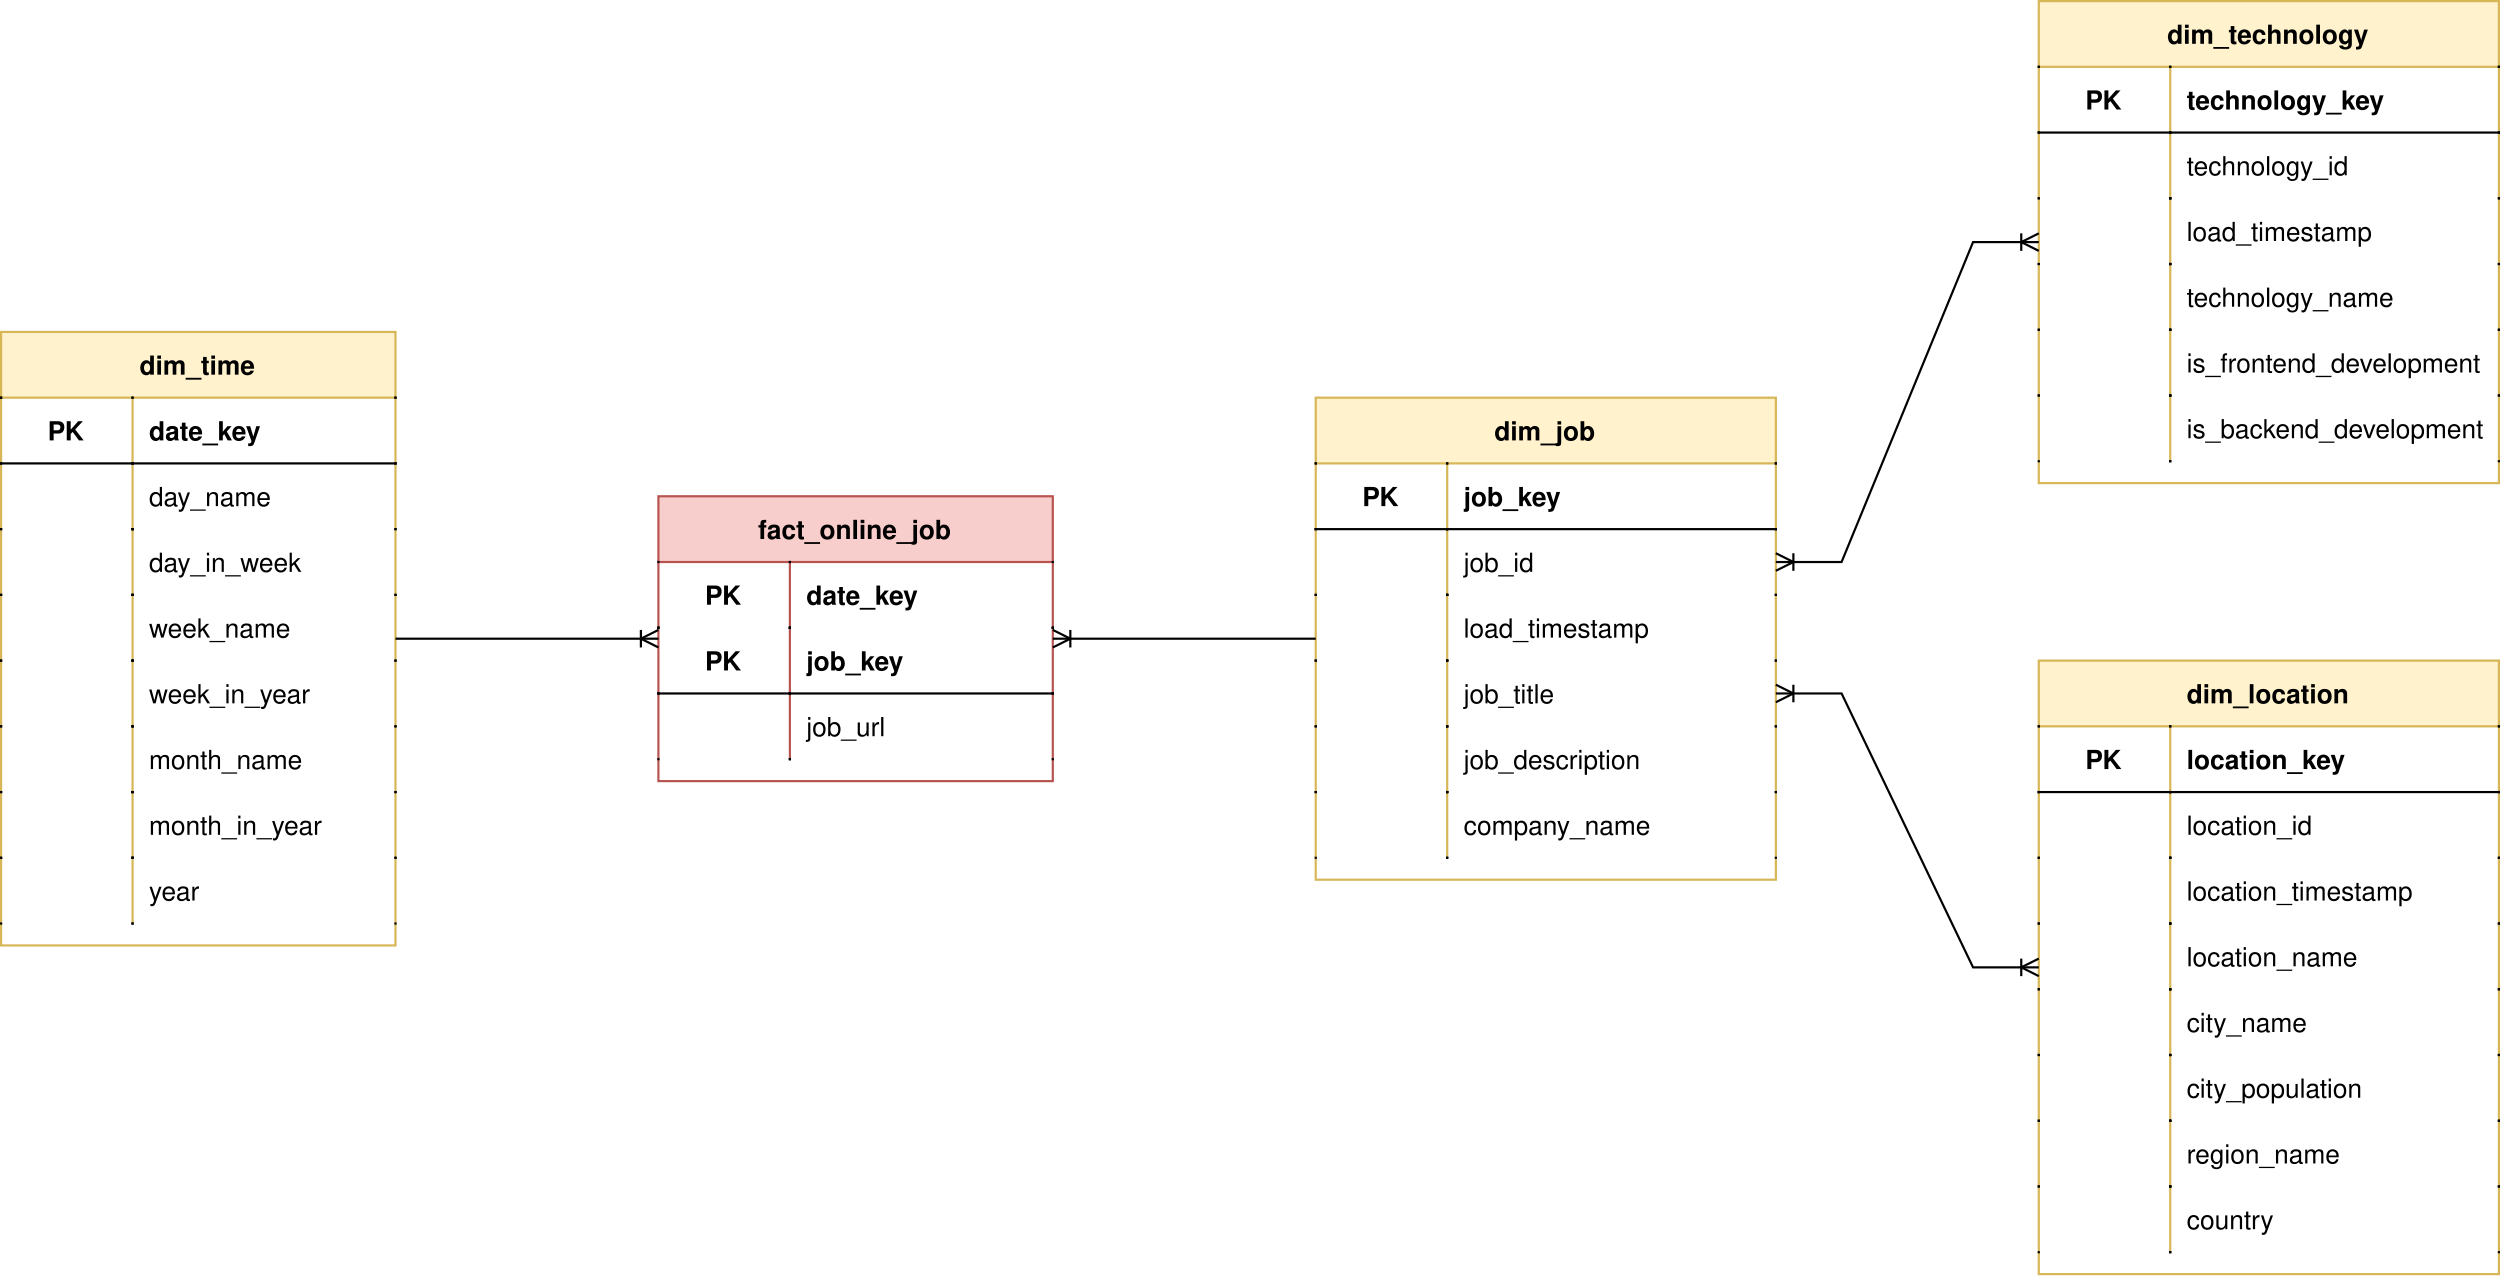
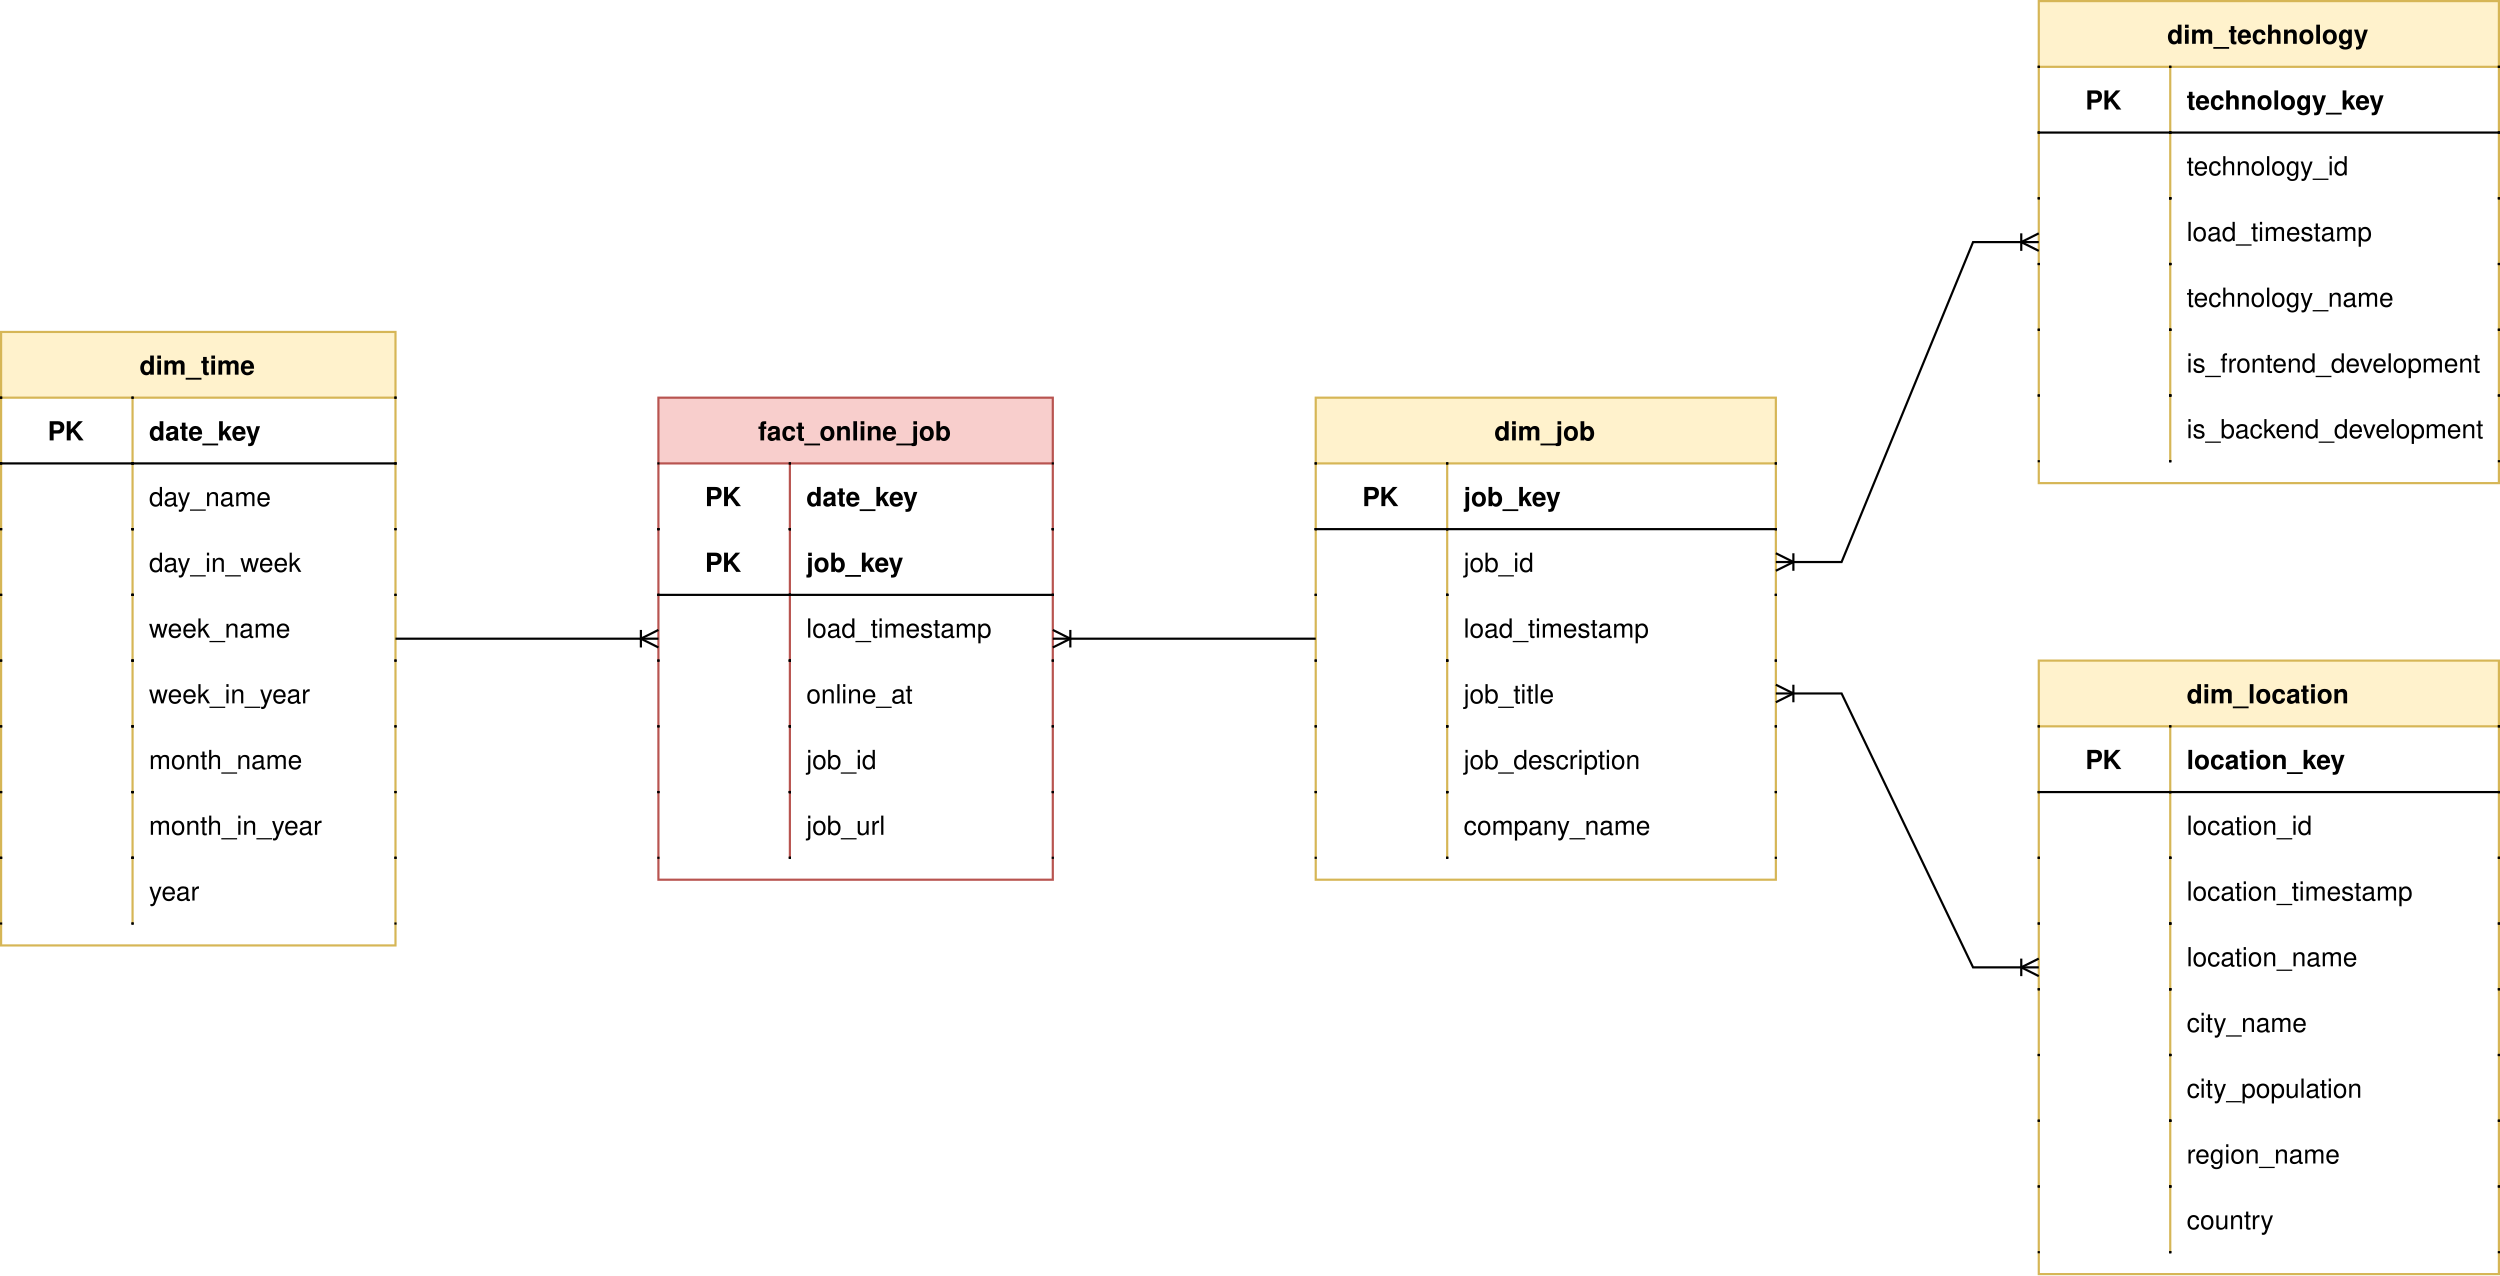
- <svg xmlns="http://www.w3.org/2000/svg" version="1.1" width="1141px" height="582px" viewBox="-0.5 -0.5 1141 582" content="&lt;mxfile host=&quot;app.diagrams.net&quot; modified=&quot;2022-09-28T17:01:19.161Z&quot; agent=&quot;5.0 (Macintosh; Intel Mac OS X 10_15_7) AppleWebKit/537.36 (KHTML, like Gecko) Chrome/108.0.0.0 Safari/537.36&quot; etag=&quot;OsyLznjH6azHP31ICk8K&quot; version=&quot;20.3.6&quot; type=&quot;github&quot;&gt;&lt;diagram id=&quot;11zEsAdesDTtJvo0_wrY&quot; name=&quot;Page-1&quot;&gt;7Z1bb+I4FMc/TR87goQEeByYm3Y70qgdaWefkJsYyDbEKLhTmE+/DrlB7ASbhlxsS5VKTHASn3/Oz5dj+86cb/ZfQ7Bdf0cu9O+Mgbu/Mz/dGcbQNCfkX5RyiFPGg3GcsAo9NzkpT3jy/sAkcZCkvnou3J2diBHysbc9T3RQEEAHn6WBMERv56ctkX9+1S1YQSrhyQE+nfqP5+J1kjq0p/kX36C3WieXnhjJ821AenLyJLs1cNHbSZL5+c6chwjh+NNmP4d+VHhpucS/+1LybXZjIQwwzw9WTz+/zb9iL/jL3s0C93m6RF/ujVHyHL+B/5o88gaE+H4TW7KOS1gGdQnX2yywt4FJyeBDWtykkLbRRwyeo6TZDpObSVRhDkgCsTMGXgBDkjA8Hvs+2O684+lxytrz3QdwQK84zSg9mi29PXQfY1FE5xJ9PJDMosMo8yXJ/Cm5mehr4HurgHx2yPNHV5yFcEfu5QHscHLG0vP9OfJReLx9c7lcGo5zvO8QvcCTb1z72bZs8g1dphcMA0MM9yc2T4r+K0QbiMMDOSV5tYzxKP7J24lQJ4n61icaNdJEkLwcqyyv3LjkQ2JfIVvblK2rbfwYvRKzNQq9P5Fl/cQSp3Y/Hr95Gx8E5FUDbiFpho6+ZVCwRoACSOkjOskN0fYnCFcQJwlb5AX4WBLWjPyRspkPPlh3FrnXOTke5sfkLzo9xHMUEAsTHUZ5QCKHNxhJYobRNsnUh8s0/zAp+ejzM8IYbRLx8Eohe4G4pWAO+JRg3k4IY0oIP/4ulQIpA+wB/5F4cBCs/NhwR4cOcsMxrMss76yMi4VffL0RKdClf/TJa891YSBiE5vbJidGsAVtkGSWl4twbsAnnisAmLwmr4G7owyb3ed7bD2hHTy54uIFHlq2eOrA43Nnuy1wvGD1EP/SLkjCak4S+3MDnr6mRq0S4cquEY3Q9QwNBhYYBjcFA0txzYIhvQMeITTjJKDrpfm9mwr8lTbpqWAPGVQ4LAJQUe3vCBUakoB6FLAtTYEOUGDaPgUE2om9o0Cmck0Bw6bbgREFvGDxBuGLzCAQUIGCIKCbjBoEzYMg00OLJBBoGPaPBBNui0hPgjHd8IsQIH2DQEAD6nFgTDcSNQda4IDVOgfGBr8SeseBTOaaA8bYZHOANAkOEIQyo0BABuqhwBZwABoFt0PBpHUU2LSHkAcFNr9FpEeBPaIMvSGv8lr+NgG/CNQDwZhWhQZB8yDIQjBbbBMIDBf1DgSZzDUIjDE9HBSDQIVGAb8OFGQBPXykWdACC0bts0BgxKh/LBhzW0R+FtADQtIjgN/86iEgdTMnelgCBy9Q4HsBXPyHnquJUPD+fZhFMnEgexbJ88QaWSKuXmAWyT41cVLe6VSCNItLrn94O98/0aNEfLWAISWa5IZ59ZK9bD2aajKhO46lmmoy0YNHeVnQXcMqTjURkITMFYb5YoYeHn/eGzP8Z7n5+G3nPfy6H+ruQ35YlMiIHxWlXGhypglbB3TnYY+wcMEkFcqXmgrs56Z7D0mrQC4m1KkHmZFQ4qs0E+rvRhRvK7Q/72Qi84jSRI8o5WXBZsJr6HedCQ0pQDkIZEsRFdahkbEDsZVlaDJFFToQB/SyNFlswdmyNMat3L45oruINP/fuSxN/j69p6+QqYSb8d8c0f1HPWoUXrZJJnRdBTBHdKVfumZhrYqoqBJY9VYJeLJrRCJ6PYLa24VXcIGhuKa5IPF6BLnKNRTMER1QFkGB/KjjTGhIADIzgNlJyqgRagRUI+Ca4aKECiJdgzdDAFsHAl3EHSPANWMDseylBgD7uekan4+Ae1yNmLzCm21/OVCnDJTDAGN1Co2B5jHAWpCmWQ6IrEghAQfGJVEcsnOAsdxE1A7AHvZ7PPO0TgUohwCRPgCNgNshgLEWTcNNAYFJZxIgINa9eggY0ePBEQJcuHNCb4s9FKgFgjIdKAcCxpqlGgQtgICxEk2zIBBZpVQCEMS6Vw8EjCVIHbTZgqDvq9XXKQKZKVAyasKOF/ORAyorBzpoTDxobJoaOPH9I4M3aOxme5mZjH3rdDXgvUFjox4GjVmSB40JrAciUVWgpCzoYcDU4asWOSYgC/UqB5aOHKs/ckwcDu1HjonseNqxNiKHC9CRY3lZ0L1CGRnkDh8TUIHMIGA2lzUHhDlwVV/hqOPhYz3GwDW9RLHspaYA+7krIKBoCFmZFNRDgd7TrAsoaD+ETGSvaxlYUGIP2VnA2Mk6Y4F640ZlKpAZA2z/NNVxZF3oGmo0jqxECf0NJLtskUzmum/InNJVP8fDfQ8fqFUD6nFAh5F1gwNNhpGVKKG/cWSXLWLrvQvysmBEkkUc2KLtq18dNSQBDQSUoB4N9ATDTtCAtatZwzTo8QzDyxbJZK5pYDLmGIZw1f/uoVpVoCAJ9IojnSABY0+zpknQ3zVHOHyAyW0R+UlAR4k45GqpiGSlAL8CZKYAe21+unMomlyCobMOiEFX5cKQfXrJVZuRxDNOSnVVnF4yNEw+31/LmsRsAehoAb5aAPc2NRXvWWkloMnJJez7o3uMejS35CqLKBoukHqSE0vn3l6uuSV1ykK5moEh0D2kNBgG79NbNRianFjClgHdedSyg7hpEJkCTUP2c9OdQSdU6PO8kjpVoBwERnS1UEOgcQi0P6tEYNBQAgiUteJlh4BFV/mUXpS4ujNHHQroFUi6QIEOTCgRGDGUAAOx7BXEAD0ceNIW6HfMQJ06UI4Dht6+uAscaH1hYqO/uxdf1Rug6H72Bj2BzNstliF5lWHgLlz4G/pou4kKTykelOlBPR7omSVd4EHr6xMb/Z1XctX7r+j6xAbdGUx48AycF7VxoOBKxcyCMDlGjKG7gungPSlWDx8eYTwj6XP+TTzEH/NgaETEwBs/eZWJ1D6G4dF2nx+JOn6i7yA4RAqIngumvIgvHF2t1JjVawbv0GvowKoz014xnOKl9MzYQVc6jOGAYcMsMTyW0e/zZ6kQyo8IcrkE7wthZ1Q0Wfywya9yYVAZjc/zGRbziYuCyqc2gXG0O+QRWLaBcfcFNpwaZ8IwJ9PrBGYWMho3K7BRqx7sWA3m0R7ce/hXmhv5/G+U/sFKjj7tT077dGhOr+melqd6FarQNiVXa3rux+zplf7QLmRkFTO6tV4NrVcevVZutXnRvZau9NWUXifDc5mZxc0GePU6tQoVgXHBT1+tV3IYIoRPTw/Bdv0duTA6438=&lt;/diagram&gt;&lt;/mxfile&gt;" resource="https://app.diagrams.net/#Hpetracarrion%2Fjob-market-analytics%2Fmain%2Fdoc%2Fmart-model.drawio.svg">
+ <svg xmlns="http://www.w3.org/2000/svg" version="1.1" width="1141px" height="582px" viewBox="-0.5 -0.5 1141 582" content="&lt;mxfile host=&quot;app.diagrams.net&quot; modified=&quot;2022-09-28T17:23:06.407Z&quot; agent=&quot;5.0 (Macintosh; Intel Mac OS X 10_15_7) AppleWebKit/537.36 (KHTML, like Gecko) Chrome/108.0.0.0 Safari/537.36&quot; etag=&quot;S1dds6C2yZQSX_1JPY1n&quot; version=&quot;20.3.6&quot; type=&quot;github&quot;&gt;&lt;diagram id=&quot;11zEsAdesDTtJvo0_wrY&quot; name=&quot;Page-1&quot;&gt;7Z1bb+I4FMc/TR87gtyAx4G5abcjjdqRdvYJuYmBbEOMgjuF+fTrkBvETrBpSIhtqVKJCU7i8/f5+XLs3Jmz9e5rBDar78iDwZ0x8HZ35qc7wxia5pj8i1P2ScpoMEoSlpHvpScVCU/+H5gmDtLUV9+D25MTMUIB9jeniS4KQ+jikzQQRejt9LQFCk6vugFLSCU8uSCgU//xPbxKU4fOpPjiG/SXq/TSYyN9vjXITk6fZLsCHno7SjI/35mzCCGcfFrvZjCICy8rl+R3Xyq+zW8sgiHm+cHy6ee32Vfsh38522noPU8W6Mu9YaXP8RsEr+kjr0GE79eJJZu4hG1Ql/D89Rz7a5iWDN5nxU0KaRN/xOA5TppuMbmZVBXmgCQQO2PghzAiCcPDcRCAzdY/nJ6krPzAewB79IqzjLKj6cLfQe8xEUV8LtHHA8ksPowzX5DMn9Kbib8Ggb8MyWeXPH98xWkEt+ReHsAWp2cs/CCYoQBFh9s3F4uF4bqH+47QCzz6xnOeHdsh39BlesYwMMJwd2TztOi/QrSGONqTU9KqZYys5CdvR0Idp+pbHWnUyBJBWjmWeV6FccmH1L5CtnYoW9fb+DGuEtMVivw/sWWD1BLHdj8cv/nrAISkqgGvlDRFB98yKFkjRCGk9BGf5EVo8xNES4jThA3yQ3woCXtK/kjZzAYf7Dub3OuMHA+LY/IXnx7hGQqJhYkO4zwgkcMbjCUxxWiTZhrARZZ/lJZ8/PkZYYzWqXh4pZBXIG4pmAM+JZjXE8KIEsKPvyulQMoA+yB4JB4chMsgMdzBoYPCcAzrMss7L+Ny4ZerNyIFuggOPnnlex4MRWzicNvkyAiOoA3SzIpyEc4NBMRzhQCTavIaelvKsPl9vsfWY9rBkyvOX+C+Y4tnDjw5d7rdANcPlw/JL52SJOz2JLE7NeBxNTUalQhXdq1ohG5naDCwwDC4KhhYimsXDNkd8AihHScBPT/L791U4G+0SU8FZ8igwn4egppm/41QoSUJqEcBx9YUuAEKTLqngEA/sXcUyFWuKWA4dD8wpoAfzt8gfJEZBAIqUBAEdJdRg6B9EOR66JAEAh3D/pFgzG0R6Ukwojt+MQKk7xAIaEA9DozoTqLmQAccsDvnwMjgV0LvOJDLXHPAGJlsDpAuwR6CSGYUCMhAPRQ4Ag5Ao+B6KBh3jgKH9hDyoMDht4j0KHAsytBrUpVX8vcJ+EWgHghGtCo0CNoHQR6C2WGfQGC6qHcgyGWuQWCM6OmgBAQqdAr4daAgC+jpI82CDlhgdc8CgRmj/rFgxG0R+VlATwhJjwB+86uHgMzNHOlhAVw8R2Hgh3D+H3quJ0LJ+/dhFcnYhexVJM9j27JFXL3AKpJdZuK0vPOlBLyrSoyr+f6xniXiawUMKdGkN8yrl7yy9WipyZgeOJZqqclYTx4VZUEPDau41ERAEjI3GGbzKXp4/HlvTPGfxfrjt63/8Ot+qIcP+WFRISN+VFRyoc2VJmwd0IOHPcLCGZPUKF9qKrCfmx49JL0CuZjQpB5kRkKFr9JMaH4YUbyv0P26k7HMM0pjPaNUlAXNhAAB77DrCKnF682to6ElIcjMAiYUGcPLGgX1KLhG96DVlSdMITDGlfuCgksag4nupSYB28z02HE6cwBwfxnQpALUQ4BAfKlGwPUQ0OaiE7YQBLqFMiDAVBMBjDDCeHyI/EYt/19hfvX8v96k8Cb8f5srTdhCEIgulMH/O4r6fzp0MPb/r1GgGAAq7C8zAJieKd+VurQlsYyxZJ3sSJwr6nwsWb7MpJ1YMtMyNPwFwwPOSqOoT+8JG2Mq4WpTQaZFjwL0KD7gvE1yoevZINOiO/rSRQg0qoiaJoHdbJOAJ7tWJKK3pmw8ROACLjAU1zYXJN6aslC5hoJp0b3/vg8LNioAmRnA7B8zWoQaAc2PC6ZUEIkSuxoC2DpQa1rIUnRaiNHikyVErEkZKIcBxkalGgPtY4AVIdYuB0Q2J5WAA6OK6TrZOcDYeTTuB2AfBz3ehKxJBSiHAJExAI2A6yGAESHWcldArQgBS9EIAYsdIeDBrRv5G+yjUC0QVOlAORAwXl+jQdABCBihYu2CQOSFNRKAING9eiBgvI3GResNCPv+4sImRSAzBSpmTdjxYgFyQW3jQAeNiQeNTTIDp77fMniDxq72Wnsz3zFTNwOaCxqzehg0ZkseNCawNaxETYGKsqCnATOHr1rkmIAs1Gsc2DpyrPnIMXE4dB85ZsscOWbryLGiLOhRoZwMcoePCahAZhAwu8uaA8IcuGis0Lrx8LEeY+CSUaJE9lJTgP3cNRBQNISsSgrqoUC/3v4WUNB9CJktsNucDCyosIfsLMhug8UC9eaNqlQgMwbY/mmi48huYWio1TiyCiX0N5DsvEVymeuxIXNCN/1cH/c9fKBRDajHAR1GdhscaDOMrEIJ/Y0jO28RR7/GsigLRiRZzIEN2rwG9VFDEtBAQAnq0UAvMLwJGrBecN8yDXq8wvC8RXKZaxqYjDWGEVz2f3ioURUoSAK948hNkIDxevu2SdDfPUc4fIDJbRH5SUBHibjkapmIZKUAvwJkpgD7NY304FC8uARDdxUSgy6rhSH78pKLdp236l9zU15eMjRMPt/fyJ7EbAHoaAG+VgD3G4tr6lllI6DNxSXs+6NHjHq0tuQiiygaLpB5kiNLF95errUlTcpCuZaBITA8pDQYBu/TWz0Y2lxYwpYBPXjUsYO4ahCZAl1D9nPTg0FHVOjzupImVaAcBCy6Wagh0DoEul9VIjBpKAEEqnrxskPAppt8Sm9KXD+Yow4F9A4kt0CBG1hQIjBjKAEGEtkriAF6OvCoL9DvmIEmdaAcBwyBeWLNgatxoPONiQ2BzQYk4EAie/U4YNALyPztfBGRqgxDb+7B3zBAm3VceErxoEoP6vFAryy5BR50vj+x0d91JRfVf0X3JzbowWDCg2fgvqiNAwV3KmYWhMkxYwy9Jcwm70mx+nj/CJMVSZ+Lb5Ip/oQHQyMmBl4HaVUmUvsYRQfbfX4k6viJvoNwHysgfi6Y8SK5cHy1SmPW7xm8Ra+RC+vOzEbFcIaXyjMTB13rMIYDhg3zxOhQRr9Pn6VGKD9iyBUSvC+FnVHRZMnDpr8qhEFlNDrNZ1jOJykKKp/GBMbR75BHYPkLjG9fYMOJcSIMczy5TGBmKaNRuwKzOvVgh2Ywj/bgzse/stzI53/j9A92evRpd3Tap317es3eaXmsV6EGbVtytSenfsyZXOgPnVJGdjmja+vV0Hrl0WvtqzbPutfKnb7a0ut4eCozs/yyAV69TuxSQ2BU8tMX65UcRgjh49MjsFl9Rx6Mz/gf&lt;/diagram&gt;&lt;/mxfile&gt;" resource="https://app.diagrams.net/#Hpetracarrion%2Fjob-market-analytics%2Fmain%2Fdoc%2Fmart-model.drawio.svg">
  <defs>
    <clipPath id="mx-clip-0-181-60-30-0">
      <rect x="0" y="181" width="60" height="30" />
    </clipPath>
    <clipPath id="mx-clip-66-181-114-30-0">
      <rect x="66" y="181" width="114" height="30" />
    </clipPath>
    <clipPath id="mx-clip-66-211-114-30-0">
      <rect x="66" y="211" width="114" height="30" />
    </clipPath>
    <clipPath id="mx-clip-66-241-114-30-0">
      <rect x="66" y="241" width="114" height="30" />
    </clipPath>
    <clipPath id="mx-clip-66-271-114-30-0">
      <rect x="66" y="271" width="114" height="30" />
    </clipPath>
    <clipPath id="mx-clip-66-301-114-30-0">
      <rect x="66" y="301" width="114" height="30" />
    </clipPath>
    <clipPath id="mx-clip-66-331-114-30-0">
      <rect x="66" y="331" width="114" height="30" />
    </clipPath>
    <clipPath id="mx-clip-66-361-114-30-0">
      <rect x="66" y="361" width="114" height="30" />
    </clipPath>
    <clipPath id="mx-clip-66-391-114-30-0">
      <rect x="66" y="391" width="114" height="30" />
    </clipPath>
-     <clipPath id="mx-clip-300-256-60-30-0">
-       <rect x="300" y="256" width="60" height="30" />
-     </clipPath>
-     <clipPath id="mx-clip-366-256-114-30-0">
-       <rect x="366" y="256" width="114" height="30" />
-     </clipPath>
-     <clipPath id="mx-clip-300-286-60-30-0">
-       <rect x="300" y="286" width="60" height="30" />
-     </clipPath>
-     <clipPath id="mx-clip-366-286-114-30-0">
-       <rect x="366" y="286" width="114" height="30" />
-     </clipPath>
-     <clipPath id="mx-clip-366-316-114-30-0">
-       <rect x="366" y="316" width="114" height="30" />
+     <clipPath id="mx-clip-300-211-60-30-0">
+       <rect x="300" y="211" width="60" height="30" />
+     </clipPath>
+     <clipPath id="mx-clip-366-211-114-30-0">
+       <rect x="366" y="211" width="114" height="30" />
+     </clipPath>
+     <clipPath id="mx-clip-300-241-60-30-0">
+       <rect x="300" y="241" width="60" height="30" />
+     </clipPath>
+     <clipPath id="mx-clip-366-241-114-30-0">
+       <rect x="366" y="241" width="114" height="30" />
+     </clipPath>
+     <clipPath id="mx-clip-366-271-114-30-0">
+       <rect x="366" y="271" width="114" height="30" />
+     </clipPath>
+     <clipPath id="mx-clip-366-301-114-30-0">
+       <rect x="366" y="301" width="114" height="30" />
+     </clipPath>
+     <clipPath id="mx-clip-366-331-114-30-0">
+       <rect x="366" y="331" width="114" height="30" />
+     </clipPath>
+     <clipPath id="mx-clip-366-361-114-30-0">
+       <rect x="366" y="361" width="114" height="30" />
    </clipPath>
    <clipPath id="mx-clip-600-211-60-30-0">
      <rect x="600" y="211" width="60" height="30" />
    </clipPath>
    <clipPath id="mx-clip-666-211-144-30-0">
      <rect x="666" y="211" width="144" height="30" />
    </clipPath>
    <clipPath id="mx-clip-666-241-144-30-0">
      <rect x="666" y="241" width="144" height="30" />
    </clipPath>
    <clipPath id="mx-clip-666-271-144-30-0">
      <rect x="666" y="271" width="144" height="30" />
    </clipPath>
    <clipPath id="mx-clip-666-301-144-30-0">
      <rect x="666" y="301" width="144" height="30" />
    </clipPath>
    <clipPath id="mx-clip-666-331-144-30-0">
      <rect x="666" y="331" width="144" height="30" />
    </clipPath>
    <clipPath id="mx-clip-666-361-144-30-0">
      <rect x="666" y="361" width="144" height="30" />
    </clipPath>
    <clipPath id="mx-clip-930-331-60-30-0">
      <rect x="930" y="331" width="60" height="30" />
    </clipPath>
    <clipPath id="mx-clip-996-331-144-30-0">
      <rect x="996" y="331" width="144" height="30" />
    </clipPath>
    <clipPath id="mx-clip-996-361-144-30-0">
      <rect x="996" y="361" width="144" height="30" />
    </clipPath>
    <clipPath id="mx-clip-996-391-144-30-0">
      <rect x="996" y="391" width="144" height="30" />
    </clipPath>
    <clipPath id="mx-clip-996-421-144-30-0">
      <rect x="996" y="421" width="144" height="30" />
    </clipPath>
    <clipPath id="mx-clip-996-451-144-30-0">
      <rect x="996" y="451" width="144" height="30" />
    </clipPath>
    <clipPath id="mx-clip-996-481-144-30-0">
      <rect x="996" y="481" width="144" height="30" />
    </clipPath>
    <clipPath id="mx-clip-996-511-144-30-0">
      <rect x="996" y="511" width="144" height="30" />
    </clipPath>
    <clipPath id="mx-clip-996-541-144-30-0">
      <rect x="996" y="541" width="144" height="30" />
    </clipPath>
    <clipPath id="mx-clip-930-30-60-30-0">
      <rect x="930" y="30" width="60" height="30" />
    </clipPath>
    <clipPath id="mx-clip-996-30-144-30-0">
      <rect x="996" y="30" width="144" height="30" />
    </clipPath>
    <clipPath id="mx-clip-996-60-144-30-0">
      <rect x="996" y="60" width="144" height="30" />
    </clipPath>
    <clipPath id="mx-clip-996-90-144-30-0">
      <rect x="996" y="90" width="144" height="30" />
    </clipPath>
    <clipPath id="mx-clip-996-120-144-30-0">
      <rect x="996" y="120" width="144" height="30" />
    </clipPath>
    <clipPath id="mx-clip-996-150-144-30-0">
      <rect x="996" y="150" width="144" height="30" />
    </clipPath>
    <clipPath id="mx-clip-996-180-144-30-0">
      <rect x="996" y="180" width="144" height="30" />
    </clipPath>
  </defs>
  <g>
    <path d="M 0 181 L 0 151 L 180 151 L 180 181" fill="#fff2cc" stroke="#d6b656" stroke-miterlimit="10" pointer-events="all" />
    <path d="M 0 181 L 0 431 L 180 431 L 180 181" fill="none" stroke="#d6b656" stroke-miterlimit="10" pointer-events="none" />
    <path d="M 0 181 L 180 181" fill="none" stroke="#d6b656" stroke-miterlimit="10" pointer-events="none" />
    <path d="M 60 181 L 60 211 L 60 241 L 60 271 L 60 301 L 60 331 L 60 361 L 60 391 L 60 421" fill="none" stroke="#d6b656" stroke-miterlimit="10" pointer-events="none" />
    <g fill="rgb(0, 0, 0)" font-family="Helvetica" font-weight="bold" pointer-events="none" text-anchor="middle" font-size="12px">
      <text x="89.5" y="170.5">dim_time</text>
    </g>
    <path d="M 0 181 M 180 181 M 180 211 L 0 211" fill="none" stroke="rgb(0, 0, 0)" stroke-linecap="square" stroke-miterlimit="10" pointer-events="none" />
    <path d="M 0 181 M 60 181 M 60 211 M 0 211" fill="none" stroke="rgb(0, 0, 0)" stroke-linecap="square" stroke-miterlimit="10" pointer-events="none" />
    <g fill="rgb(0, 0, 0)" font-family="Helvetica" font-weight="bold" pointer-events="none" clip-path="url(#mx-clip-0-181-60-30-0)" text-anchor="middle" font-size="12px">
      <text x="29.5" y="200.5">PK</text>
    </g>
    <path d="M 60 181 M 180 181 M 180 211 M 60 211" fill="none" stroke="rgb(0, 0, 0)" stroke-linecap="square" stroke-miterlimit="10" pointer-events="none" />
    <g fill="rgb(0, 0, 0)" font-family="Helvetica" font-weight="bold" text-decoration="underline" pointer-events="none" clip-path="url(#mx-clip-66-181-114-30-0)" font-size="12px">
      <text x="67.5" y="200.5">date_key</text>
    </g>
    <path d="M 0 211 M 60 211 M 60 241 M 0 241" fill="none" stroke="rgb(0, 0, 0)" stroke-linecap="square" stroke-miterlimit="10" pointer-events="none" />
    <path d="M 60 211 M 180 211 M 180 241 M 60 241" fill="none" stroke="rgb(0, 0, 0)" stroke-linecap="square" stroke-miterlimit="10" pointer-events="none" />
    <g fill="rgb(0, 0, 0)" font-family="Helvetica" pointer-events="none" clip-path="url(#mx-clip-66-211-114-30-0)" font-size="12px">
      <text x="67.5" y="230.5">day_name</text>
    </g>
    <path d="M 0 241 M 60 241 M 60 271 M 0 271" fill="none" stroke="rgb(0, 0, 0)" stroke-linecap="square" stroke-miterlimit="10" pointer-events="none" />
    <path d="M 60 241 M 180 241 M 180 271 M 60 271" fill="none" stroke="rgb(0, 0, 0)" stroke-linecap="square" stroke-miterlimit="10" pointer-events="none" />
    <g fill="rgb(0, 0, 0)" font-family="Helvetica" pointer-events="none" clip-path="url(#mx-clip-66-241-114-30-0)" font-size="12px">
      <text x="67.5" y="260.5">day_in_week</text>
    </g>
    <path d="M 0 271 M 60 271 M 60 301 M 0 301" fill="none" stroke="rgb(0, 0, 0)" stroke-linecap="square" stroke-miterlimit="10" pointer-events="none" />
    <path d="M 60 271 M 180 271 M 180 301 M 60 301" fill="none" stroke="rgb(0, 0, 0)" stroke-linecap="square" stroke-miterlimit="10" pointer-events="none" />
    <g fill="rgb(0, 0, 0)" font-family="Helvetica" pointer-events="none" clip-path="url(#mx-clip-66-271-114-30-0)" font-size="12px">
      <text x="67.5" y="290.5">week_name</text>
    </g>
    <path d="M 0 301 M 60 301 M 60 331 M 0 331" fill="none" stroke="rgb(0, 0, 0)" stroke-linecap="square" stroke-miterlimit="10" pointer-events="none" />
    <path d="M 60 301 M 180 301 M 180 331 M 60 331" fill="none" stroke="rgb(0, 0, 0)" stroke-linecap="square" stroke-miterlimit="10" pointer-events="none" />
    <g fill="rgb(0, 0, 0)" font-family="Helvetica" pointer-events="none" clip-path="url(#mx-clip-66-301-114-30-0)" font-size="12px">
      <text x="67.5" y="320.5">week_in_year</text>
    </g>
    <path d="M 0 331 M 60 331 M 60 361 M 0 361" fill="none" stroke="rgb(0, 0, 0)" stroke-linecap="square" stroke-miterlimit="10" pointer-events="none" />
    <path d="M 60 331 M 180 331 M 180 361 M 60 361" fill="none" stroke="rgb(0, 0, 0)" stroke-linecap="square" stroke-miterlimit="10" pointer-events="none" />
    <g fill="rgb(0, 0, 0)" font-family="Helvetica" pointer-events="none" clip-path="url(#mx-clip-66-331-114-30-0)" font-size="12px">
      <text x="67.5" y="350.5">month_name</text>
    </g>
    <path d="M 0 361 M 60 361 M 60 391 M 0 391" fill="none" stroke="rgb(0, 0, 0)" stroke-linecap="square" stroke-miterlimit="10" pointer-events="none" />
    <path d="M 60 361 M 180 361 M 180 391 M 60 391" fill="none" stroke="rgb(0, 0, 0)" stroke-linecap="square" stroke-miterlimit="10" pointer-events="none" />
    <g fill="rgb(0, 0, 0)" font-family="Helvetica" pointer-events="none" clip-path="url(#mx-clip-66-361-114-30-0)" font-size="12px">
      <text x="67.5" y="380.5">month_in_year</text>
    </g>
    <path d="M 0 391 M 60 391 M 60 421 M 0 421" fill="none" stroke="rgb(0, 0, 0)" stroke-linecap="square" stroke-miterlimit="10" pointer-events="none" />
    <path d="M 60 391 M 180 391 M 180 421 M 60 421" fill="none" stroke="rgb(0, 0, 0)" stroke-linecap="square" stroke-miterlimit="10" pointer-events="none" />
    <g fill="rgb(0, 0, 0)" font-family="Helvetica" pointer-events="none" clip-path="url(#mx-clip-66-391-114-30-0)" font-size="12px">
      <text x="67.5" y="410.5">year</text>
    </g>
-     <path d="M 300 256 L 300 226 L 480 226 L 480 256" fill="#f8cecc" stroke="#b85450" stroke-miterlimit="10" pointer-events="none" />
-     <path d="M 300 256 L 300 356 L 480 356 L 480 256" fill="none" stroke="#b85450" stroke-miterlimit="10" pointer-events="none" />
-     <path d="M 300 256 L 480 256" fill="none" stroke="#b85450" stroke-miterlimit="10" pointer-events="none" />
-     <path d="M 360 256 L 360 286 L 360 316 L 360 346" fill="none" stroke="#b85450" stroke-miterlimit="10" pointer-events="none" />
-     <g fill="rgb(0, 0, 0)" font-family="Helvetica" font-weight="bold" pointer-events="none" text-anchor="middle" font-size="12px">
-       <text x="389.5" y="245.5">fact_online_job</text>
-     </g>
-     <path d="M 300 256 M 360 256 M 360 286 M 300 286" fill="none" stroke="rgb(0, 0, 0)" stroke-linecap="square" stroke-miterlimit="10" pointer-events="none" />
-     <g fill="rgb(0, 0, 0)" font-family="Helvetica" font-weight="bold" pointer-events="none" clip-path="url(#mx-clip-300-256-60-30-0)" text-anchor="middle" font-size="12px">
-       <text x="329.5" y="275.5">PK</text>
-     </g>
-     <path d="M 360 256 M 480 256 M 480 286 M 360 286" fill="none" stroke="rgb(0, 0, 0)" stroke-linecap="square" stroke-miterlimit="10" pointer-events="none" />
-     <g fill="rgb(0, 0, 0)" font-family="Helvetica" font-weight="bold" text-decoration="underline" pointer-events="none" clip-path="url(#mx-clip-366-256-114-30-0)" font-size="12px">
-       <text x="367.5" y="275.5">date_key</text>
-     </g>
-     <path d="M 300 286 M 480 286 M 480 316 L 300 316" fill="none" stroke="rgb(0, 0, 0)" stroke-linecap="square" stroke-miterlimit="10" pointer-events="none" />
-     <path d="M 300 286 M 360 286 M 360 316 M 300 316" fill="none" stroke="rgb(0, 0, 0)" stroke-linecap="square" stroke-miterlimit="10" pointer-events="none" />
-     <g fill="rgb(0, 0, 0)" font-family="Helvetica" font-weight="bold" pointer-events="none" clip-path="url(#mx-clip-300-286-60-30-0)" text-anchor="middle" font-size="12px">
-       <text x="329.5" y="305.5">PK</text>
-     </g>
-     <path d="M 360 286 M 480 286 M 480 316 M 360 316" fill="none" stroke="rgb(0, 0, 0)" stroke-linecap="square" stroke-miterlimit="10" pointer-events="none" />
-     <g fill="rgb(0, 0, 0)" font-family="Helvetica" font-weight="bold" text-decoration="underline" pointer-events="none" clip-path="url(#mx-clip-366-286-114-30-0)" font-size="12px">
-       <text x="367.5" y="305.5">job_key</text>
-     </g>
-     <path d="M 300 316 M 360 316 M 360 346 M 300 346" fill="none" stroke="rgb(0, 0, 0)" stroke-linecap="square" stroke-miterlimit="10" pointer-events="none" />
-     <path d="M 360 316 M 480 316 M 480 346 M 360 346" fill="none" stroke="rgb(0, 0, 0)" stroke-linecap="square" stroke-miterlimit="10" pointer-events="none" />
-     <g fill="rgb(0, 0, 0)" font-family="Helvetica" pointer-events="none" clip-path="url(#mx-clip-366-316-114-30-0)" font-size="12px">
-       <text x="367.5" y="335.5">job_url</text>
+     <path d="M 300 211 L 300 181 L 480 181 L 480 211" fill="#f8cecc" stroke="#b85450" stroke-miterlimit="10" pointer-events="none" />
+     <path d="M 300 211 L 300 401 L 480 401 L 480 211" fill="none" stroke="#b85450" stroke-miterlimit="10" pointer-events="none" />
+     <path d="M 300 211 L 480 211" fill="none" stroke="#b85450" stroke-miterlimit="10" pointer-events="none" />
+     <path d="M 360 211 L 360 241 L 360 271 L 360 301 L 360 331 L 360 361 L 360 391" fill="none" stroke="#b85450" stroke-miterlimit="10" pointer-events="none" />
+     <g fill="rgb(0, 0, 0)" font-family="Helvetica" font-weight="bold" pointer-events="none" text-anchor="middle" font-size="12px">
+       <text x="389.5" y="200.5">fact_online_job</text>
+     </g>
+     <path d="M 300 211 M 360 211 M 360 241 M 300 241" fill="none" stroke="rgb(0, 0, 0)" stroke-linecap="square" stroke-miterlimit="10" pointer-events="none" />
+     <g fill="rgb(0, 0, 0)" font-family="Helvetica" font-weight="bold" pointer-events="none" clip-path="url(#mx-clip-300-211-60-30-0)" text-anchor="middle" font-size="12px">
+       <text x="329.5" y="230.5">PK</text>
+     </g>
+     <path d="M 360 211 M 480 211 M 480 241 M 360 241" fill="none" stroke="rgb(0, 0, 0)" stroke-linecap="square" stroke-miterlimit="10" pointer-events="none" />
+     <g fill="rgb(0, 0, 0)" font-family="Helvetica" font-weight="bold" text-decoration="underline" pointer-events="none" clip-path="url(#mx-clip-366-211-114-30-0)" font-size="12px">
+       <text x="367.5" y="230.5">date_key</text>
+     </g>
+     <path d="M 300 241 M 480 241 M 480 271 L 300 271" fill="none" stroke="rgb(0, 0, 0)" stroke-linecap="square" stroke-miterlimit="10" pointer-events="none" />
+     <path d="M 300 241 M 360 241 M 360 271 M 300 271" fill="none" stroke="rgb(0, 0, 0)" stroke-linecap="square" stroke-miterlimit="10" pointer-events="none" />
+     <g fill="rgb(0, 0, 0)" font-family="Helvetica" font-weight="bold" pointer-events="none" clip-path="url(#mx-clip-300-241-60-30-0)" text-anchor="middle" font-size="12px">
+       <text x="329.5" y="260.5">PK</text>
+     </g>
+     <path d="M 360 241 M 480 241 M 480 271 M 360 271" fill="none" stroke="rgb(0, 0, 0)" stroke-linecap="square" stroke-miterlimit="10" pointer-events="none" />
+     <g fill="rgb(0, 0, 0)" font-family="Helvetica" font-weight="bold" text-decoration="underline" pointer-events="none" clip-path="url(#mx-clip-366-241-114-30-0)" font-size="12px">
+       <text x="367.5" y="260.5">job_key</text>
+     </g>
+     <path d="M 300 271 M 360 271 M 360 301 M 300 301" fill="none" stroke="rgb(0, 0, 0)" stroke-linecap="square" stroke-miterlimit="10" pointer-events="none" />
+     <path d="M 360 271 M 480 271 M 480 301 M 360 301" fill="none" stroke="rgb(0, 0, 0)" stroke-linecap="square" stroke-miterlimit="10" pointer-events="none" />
+     <g fill="rgb(0, 0, 0)" font-family="Helvetica" pointer-events="none" clip-path="url(#mx-clip-366-271-114-30-0)" font-size="12px">
+       <text x="367.5" y="290.5">load_timestamp</text>
+     </g>
+     <path d="M 300 301 M 360 301 M 360 331 M 300 331" fill="none" stroke="rgb(0, 0, 0)" stroke-linecap="square" stroke-miterlimit="10" pointer-events="none" />
+     <path d="M 360 301 M 480 301 M 480 331 M 360 331" fill="none" stroke="rgb(0, 0, 0)" stroke-linecap="square" stroke-miterlimit="10" pointer-events="none" />
+     <g fill="rgb(0, 0, 0)" font-family="Helvetica" pointer-events="none" clip-path="url(#mx-clip-366-301-114-30-0)" font-size="12px">
+       <text x="367.5" y="320.5">online_at</text>
+     </g>
+     <path d="M 300 331 M 360 331 M 360 361 M 300 361" fill="none" stroke="rgb(0, 0, 0)" stroke-linecap="square" stroke-miterlimit="10" pointer-events="none" />
+     <path d="M 360 331 M 480 331 M 480 361 M 360 361" fill="none" stroke="rgb(0, 0, 0)" stroke-linecap="square" stroke-miterlimit="10" pointer-events="none" />
+     <g fill="rgb(0, 0, 0)" font-family="Helvetica" pointer-events="none" clip-path="url(#mx-clip-366-331-114-30-0)" font-size="12px">
+       <text x="367.5" y="350.5">job_id</text>
+     </g>
+     <path d="M 300 361 M 360 361 M 360 391 M 300 391" fill="none" stroke="rgb(0, 0, 0)" stroke-linecap="square" stroke-miterlimit="10" pointer-events="none" />
+     <path d="M 360 361 M 480 361 M 480 391 M 360 391" fill="none" stroke="rgb(0, 0, 0)" stroke-linecap="square" stroke-miterlimit="10" pointer-events="none" />
+     <g fill="rgb(0, 0, 0)" font-family="Helvetica" pointer-events="none" clip-path="url(#mx-clip-366-361-114-30-0)" font-size="12px">
+       <text x="367.5" y="380.5">job_url</text>
    </g>
    <path d="M 600 211 L 600 181 L 810 181 L 810 211" fill="#fff2cc" stroke="#d6b656" stroke-miterlimit="10" pointer-events="none" />
    <path d="M 600 211 L 600 401 L 810 401 L 810 211" fill="none" stroke="#d6b656" stroke-miterlimit="10" pointer-events="none" />
    <path d="M 600 211 L 810 211" fill="none" stroke="#d6b656" stroke-miterlimit="10" pointer-events="none" />
    <path d="M 660 211 L 660 241 L 660 271 L 660 301 L 660 331 L 660 361 L 660 391" fill="none" stroke="#d6b656" stroke-miterlimit="10" pointer-events="none" />
    <g fill="rgb(0, 0, 0)" font-family="Helvetica" font-weight="bold" pointer-events="none" text-anchor="middle" font-size="12px">
      <text x="704.5" y="200.5">dim_job</text>
    </g>
    <path d="M 600 211 M 810 211 M 810 241 L 600 241" fill="none" stroke="rgb(0, 0, 0)" stroke-linecap="square" stroke-miterlimit="10" pointer-events="none" />
    <path d="M 600 211 M 660 211 M 660 241 M 600 241" fill="none" stroke="rgb(0, 0, 0)" stroke-linecap="square" stroke-miterlimit="10" pointer-events="none" />
    <g fill="rgb(0, 0, 0)" font-family="Helvetica" font-weight="bold" pointer-events="none" clip-path="url(#mx-clip-600-211-60-30-0)" text-anchor="middle" font-size="12px">
      <text x="629.5" y="230.5">PK</text>
    </g>
    <path d="M 660 211 M 810 211 M 810 241 M 660 241" fill="none" stroke="rgb(0, 0, 0)" stroke-linecap="square" stroke-miterlimit="10" pointer-events="none" />
    <g fill="rgb(0, 0, 0)" font-family="Helvetica" font-weight="bold" text-decoration="underline" pointer-events="none" clip-path="url(#mx-clip-666-211-144-30-0)" font-size="12px">
      <text x="667.5" y="230.5">job_key</text>
    </g>
    <path d="M 600 241 M 660 241 M 660 271 M 600 271" fill="none" stroke="rgb(0, 0, 0)" stroke-linecap="square" stroke-miterlimit="10" pointer-events="none" />
    <path d="M 660 241 M 810 241 M 810 271 M 660 271" fill="none" stroke="rgb(0, 0, 0)" stroke-linecap="square" stroke-miterlimit="10" pointer-events="none" />
    <g fill="rgb(0, 0, 0)" font-family="Helvetica" pointer-events="none" clip-path="url(#mx-clip-666-241-144-30-0)" font-size="12px">
      <text x="667.5" y="260.5">job_id</text>
    </g>
    <path d="M 600 271 M 660 271 M 660 301 M 600 301" fill="none" stroke="rgb(0, 0, 0)" stroke-linecap="square" stroke-miterlimit="10" pointer-events="none" />
    <path d="M 660 271 M 810 271 M 810 301 M 660 301" fill="none" stroke="rgb(0, 0, 0)" stroke-linecap="square" stroke-miterlimit="10" pointer-events="none" />
    <g fill="rgb(0, 0, 0)" font-family="Helvetica" pointer-events="none" clip-path="url(#mx-clip-666-271-144-30-0)" font-size="12px">
      <text x="667.5" y="290.5">load_timestamp</text>
    </g>
    <path d="M 600 301 M 660 301 M 660 331 M 600 331" fill="none" stroke="rgb(0, 0, 0)" stroke-linecap="square" stroke-miterlimit="10" pointer-events="none" />
    <path d="M 660 301 M 810 301 M 810 331 M 660 331" fill="none" stroke="rgb(0, 0, 0)" stroke-linecap="square" stroke-miterlimit="10" pointer-events="none" />
    <g fill="rgb(0, 0, 0)" font-family="Helvetica" pointer-events="none" clip-path="url(#mx-clip-666-301-144-30-0)" font-size="12px">
      <text x="667.5" y="320.5">job_title</text>
    </g>
    <path d="M 600 331 M 660 331 M 660 361 M 600 361" fill="none" stroke="rgb(0, 0, 0)" stroke-linecap="square" stroke-miterlimit="10" pointer-events="none" />
    <path d="M 660 331 M 810 331 M 810 361 M 660 361" fill="none" stroke="rgb(0, 0, 0)" stroke-linecap="square" stroke-miterlimit="10" pointer-events="none" />
    <g fill="rgb(0, 0, 0)" font-family="Helvetica" pointer-events="none" clip-path="url(#mx-clip-666-331-144-30-0)" font-size="12px">
      <text x="667.5" y="350.5">job_description</text>
    </g>
    <path d="M 600 361 M 660 361 M 660 391 M 600 391" fill="none" stroke="rgb(0, 0, 0)" stroke-linecap="square" stroke-miterlimit="10" pointer-events="none" />
    <path d="M 660 361 M 810 361 M 810 391 M 660 391" fill="none" stroke="rgb(0, 0, 0)" stroke-linecap="square" stroke-miterlimit="10" pointer-events="none" />
    <g fill="rgb(0, 0, 0)" font-family="Helvetica" pointer-events="none" clip-path="url(#mx-clip-666-361-144-30-0)" font-size="12px">
      <text x="667.5" y="380.5">company_name</text>
    </g>
    <path d="M 930 331 L 930 301 L 1140 301 L 1140 331" fill="#fff2cc" stroke="#d6b656" stroke-miterlimit="10" pointer-events="none" />
    <path d="M 930 331 L 930 581 L 1140 581 L 1140 331" fill="none" stroke="#d6b656" stroke-miterlimit="10" pointer-events="none" />
    <path d="M 930 331 L 1140 331" fill="none" stroke="#d6b656" stroke-miterlimit="10" pointer-events="none" />
    <path d="M 990 331 L 990 361 L 990 391 L 990 421 L 990 451 L 990 481 L 990 511 L 990 541 L 990 571" fill="none" stroke="#d6b656" stroke-miterlimit="10" pointer-events="none" />
    <g fill="rgb(0, 0, 0)" font-family="Helvetica" font-weight="bold" pointer-events="none" text-anchor="middle" font-size="12px">
      <text x="1034.5" y="320.5">dim_location</text>
    </g>
    <path d="M 930 331 M 1140 331 M 1140 361 L 930 361" fill="none" stroke="rgb(0, 0, 0)" stroke-linecap="square" stroke-miterlimit="10" pointer-events="none" />
    <path d="M 930 331 M 990 331 M 990 361 M 930 361" fill="none" stroke="rgb(0, 0, 0)" stroke-linecap="square" stroke-miterlimit="10" pointer-events="none" />
    <g fill="rgb(0, 0, 0)" font-family="Helvetica" font-weight="bold" pointer-events="none" clip-path="url(#mx-clip-930-331-60-30-0)" text-anchor="middle" font-size="12px">
      <text x="959.5" y="350.5">PK</text>
    </g>
    <path d="M 990 331 M 1140 331 M 1140 361 M 990 361" fill="none" stroke="rgb(0, 0, 0)" stroke-linecap="square" stroke-miterlimit="10" pointer-events="none" />
    <g fill="rgb(0, 0, 0)" font-family="Helvetica" font-weight="bold" text-decoration="underline" pointer-events="none" clip-path="url(#mx-clip-996-331-144-30-0)" font-size="12px">
      <text x="997.5" y="350.5">location_key</text>
    </g>
    <path d="M 930 361 M 990 361 M 990 391 M 930 391" fill="none" stroke="rgb(0, 0, 0)" stroke-linecap="square" stroke-miterlimit="10" pointer-events="none" />
    <path d="M 990 361 M 1140 361 M 1140 391 M 990 391" fill="none" stroke="rgb(0, 0, 0)" stroke-linecap="square" stroke-miterlimit="10" pointer-events="none" />
    <g fill="rgb(0, 0, 0)" font-family="Helvetica" pointer-events="none" clip-path="url(#mx-clip-996-361-144-30-0)" font-size="12px">
      <text x="997.5" y="380.5">location_id</text>
    </g>
    <path d="M 930 391 M 990 391 M 990 421 M 930 421" fill="none" stroke="rgb(0, 0, 0)" stroke-linecap="square" stroke-miterlimit="10" pointer-events="none" />
    <path d="M 990 391 M 1140 391 M 1140 421 M 990 421" fill="none" stroke="rgb(0, 0, 0)" stroke-linecap="square" stroke-miterlimit="10" pointer-events="none" />
    <g fill="rgb(0, 0, 0)" font-family="Helvetica" pointer-events="none" clip-path="url(#mx-clip-996-391-144-30-0)" font-size="12px">
      <text x="997.5" y="410.5">location_timestamp</text>
    </g>
    <path d="M 930 421 M 990 421 M 990 451 M 930 451" fill="none" stroke="rgb(0, 0, 0)" stroke-linecap="square" stroke-miterlimit="10" pointer-events="none" />
    <path d="M 990 421 M 1140 421 M 1140 451 M 990 451" fill="none" stroke="rgb(0, 0, 0)" stroke-linecap="square" stroke-miterlimit="10" pointer-events="none" />
    <g fill="rgb(0, 0, 0)" font-family="Helvetica" pointer-events="none" clip-path="url(#mx-clip-996-421-144-30-0)" font-size="12px">
      <text x="997.5" y="440.5">location_name</text>
    </g>
    <path d="M 930 451 M 990 451 M 990 481 M 930 481" fill="none" stroke="rgb(0, 0, 0)" stroke-linecap="square" stroke-miterlimit="10" pointer-events="none" />
    <path d="M 990 451 M 1140 451 M 1140 481 M 990 481" fill="none" stroke="rgb(0, 0, 0)" stroke-linecap="square" stroke-miterlimit="10" pointer-events="none" />
    <g fill="rgb(0, 0, 0)" font-family="Helvetica" pointer-events="none" clip-path="url(#mx-clip-996-451-144-30-0)" font-size="12px">
      <text x="997.5" y="470.5">city_name</text>
    </g>
    <path d="M 930 481 M 990 481 M 990 511 M 930 511" fill="none" stroke="rgb(0, 0, 0)" stroke-linecap="square" stroke-miterlimit="10" pointer-events="none" />
    <path d="M 990 481 M 1140 481 M 1140 511 M 990 511" fill="none" stroke="rgb(0, 0, 0)" stroke-linecap="square" stroke-miterlimit="10" pointer-events="none" />
    <g fill="rgb(0, 0, 0)" font-family="Helvetica" pointer-events="none" clip-path="url(#mx-clip-996-481-144-30-0)" font-size="12px">
      <text x="997.5" y="500.5">city_population</text>
    </g>
    <path d="M 930 511 M 990 511 M 990 541 M 930 541" fill="none" stroke="rgb(0, 0, 0)" stroke-linecap="square" stroke-miterlimit="10" pointer-events="none" />
    <path d="M 990 511 M 1140 511 M 1140 541 M 990 541" fill="none" stroke="rgb(0, 0, 0)" stroke-linecap="square" stroke-miterlimit="10" pointer-events="none" />
    <g fill="rgb(0, 0, 0)" font-family="Helvetica" pointer-events="none" clip-path="url(#mx-clip-996-511-144-30-0)" font-size="12px">
      <text x="997.5" y="530.5">region_name</text>
    </g>
    <path d="M 930 541 M 990 541 M 990 571 M 930 571" fill="none" stroke="rgb(0, 0, 0)" stroke-linecap="square" stroke-miterlimit="10" pointer-events="none" />
    <path d="M 990 541 M 1140 541 M 1140 571 M 990 571" fill="none" stroke="rgb(0, 0, 0)" stroke-linecap="square" stroke-miterlimit="10" pointer-events="none" />
    <g fill="rgb(0, 0, 0)" font-family="Helvetica" pointer-events="none" clip-path="url(#mx-clip-996-541-144-30-0)" font-size="12px">
      <text x="997.5" y="560.5">country</text>
    </g>
    <path d="M 930 30 L 930 0 L 1140 0 L 1140 30" fill="#fff2cc" stroke="#d6b656" stroke-miterlimit="10" pointer-events="none" />
    <path d="M 930 30 L 930 220 L 1140 220 L 1140 30" fill="none" stroke="#d6b656" stroke-miterlimit="10" pointer-events="none" />
    <path d="M 930 30 L 1140 30" fill="none" stroke="#d6b656" stroke-miterlimit="10" pointer-events="none" />
    <path d="M 990 30 L 990 60 L 990 90 L 990 120 L 990 150 L 990 180 L 990 210" fill="none" stroke="#d6b656" stroke-miterlimit="10" pointer-events="none" />
    <g fill="rgb(0, 0, 0)" font-family="Helvetica" font-weight="bold" pointer-events="none" text-anchor="middle" font-size="12px">
      <text x="1034.5" y="19.5">dim_technology</text>
    </g>
    <path d="M 930 30 M 1140 30 M 1140 60 L 930 60" fill="none" stroke="rgb(0, 0, 0)" stroke-linecap="square" stroke-miterlimit="10" pointer-events="none" />
    <path d="M 930 30 M 990 30 M 990 60 M 930 60" fill="none" stroke="rgb(0, 0, 0)" stroke-linecap="square" stroke-miterlimit="10" pointer-events="none" />
    <g fill="rgb(0, 0, 0)" font-family="Helvetica" font-weight="bold" pointer-events="none" clip-path="url(#mx-clip-930-30-60-30-0)" text-anchor="middle" font-size="12px">
      <text x="959.5" y="49.5">PK</text>
    </g>
    <path d="M 990 30 M 1140 30 M 1140 60 M 990 60" fill="none" stroke="rgb(0, 0, 0)" stroke-linecap="square" stroke-miterlimit="10" pointer-events="none" />
    <g fill="rgb(0, 0, 0)" font-family="Helvetica" font-weight="bold" text-decoration="underline" pointer-events="none" clip-path="url(#mx-clip-996-30-144-30-0)" font-size="12px">
      <text x="997.5" y="49.5">technology_key</text>
    </g>
    <path d="M 930 60 M 990 60 M 990 90 M 930 90" fill="none" stroke="rgb(0, 0, 0)" stroke-linecap="square" stroke-miterlimit="10" pointer-events="none" />
    <path d="M 990 60 M 1140 60 M 1140 90 M 990 90" fill="none" stroke="rgb(0, 0, 0)" stroke-linecap="square" stroke-miterlimit="10" pointer-events="none" />
    <g fill="rgb(0, 0, 0)" font-family="Helvetica" pointer-events="none" clip-path="url(#mx-clip-996-60-144-30-0)" font-size="12px">
      <text x="997.5" y="79.5">technology_id</text>
    </g>
    <path d="M 930 90 M 990 90 M 990 120 M 930 120" fill="none" stroke="rgb(0, 0, 0)" stroke-linecap="square" stroke-miterlimit="10" pointer-events="none" />
    <path d="M 990 90 M 1140 90 M 1140 120 M 990 120" fill="none" stroke="rgb(0, 0, 0)" stroke-linecap="square" stroke-miterlimit="10" pointer-events="none" />
    <g fill="rgb(0, 0, 0)" font-family="Helvetica" pointer-events="none" clip-path="url(#mx-clip-996-90-144-30-0)" font-size="12px">
      <text x="997.5" y="109.5">load_timestamp</text>
    </g>
    <path d="M 930 120 M 990 120 M 990 150 M 930 150" fill="none" stroke="rgb(0, 0, 0)" stroke-linecap="square" stroke-miterlimit="10" pointer-events="none" />
    <path d="M 990 120 M 1140 120 M 1140 150 M 990 150" fill="none" stroke="rgb(0, 0, 0)" stroke-linecap="square" stroke-miterlimit="10" pointer-events="none" />
    <g fill="rgb(0, 0, 0)" font-family="Helvetica" pointer-events="none" clip-path="url(#mx-clip-996-120-144-30-0)" font-size="12px">
      <text x="997.5" y="139.5">technology_name</text>
    </g>
    <path d="M 930 150 M 990 150 M 990 180 M 930 180" fill="none" stroke="rgb(0, 0, 0)" stroke-linecap="square" stroke-miterlimit="10" pointer-events="none" />
    <path d="M 990 150 M 1140 150 M 1140 180 M 990 180" fill="none" stroke="rgb(0, 0, 0)" stroke-linecap="square" stroke-miterlimit="10" pointer-events="none" />
    <g fill="rgb(0, 0, 0)" font-family="Helvetica" pointer-events="none" clip-path="url(#mx-clip-996-150-144-30-0)" font-size="12px">
      <text x="997.5" y="169.5">is_frontend_development</text>
    </g>
    <path d="M 930 180 M 990 180 M 990 210 M 930 210" fill="none" stroke="rgb(0, 0, 0)" stroke-linecap="square" stroke-miterlimit="10" pointer-events="none" />
    <path d="M 990 180 M 1140 180 M 1140 210 M 990 210" fill="none" stroke="rgb(0, 0, 0)" stroke-linecap="square" stroke-miterlimit="10" pointer-events="none" />
    <g fill="rgb(0, 0, 0)" font-family="Helvetica" pointer-events="none" clip-path="url(#mx-clip-996-180-144-30-0)" font-size="12px">
      <text x="997.5" y="199.5">is_backend_development</text>
    </g>
    <path d="M 180 291 L 210 291 L 270 291 L 300 291" fill="none" stroke="rgb(0, 0, 0)" stroke-miterlimit="10" pointer-events="none" />
    <path d="M 292 295 L 292 287 M 300 287 L 292 291 L 300 295" fill="none" stroke="rgb(0, 0, 0)" stroke-miterlimit="10" pointer-events="none" />
    <path d="M 600 291 L 570 291 L 510 291 L 480 291" fill="none" stroke="rgb(0, 0, 0)" stroke-miterlimit="10" pointer-events="none" />
    <path d="M 488 287 L 488 295 M 480 295 L 488 291 L 480 287" fill="none" stroke="rgb(0, 0, 0)" stroke-miterlimit="10" pointer-events="none" />
    <path d="M 810 256 L 840 256 L 900 110 L 930 110" fill="none" stroke="rgb(0, 0, 0)" stroke-miterlimit="10" pointer-events="none" />
    <path d="M 818 252 L 818 260 M 810 260 L 818 256 L 810 252" fill="none" stroke="rgb(0, 0, 0)" stroke-miterlimit="10" pointer-events="none" />
    <path d="M 922 114 L 922 106 M 930 106 L 922 110 L 930 114" fill="none" stroke="rgb(0, 0, 0)" stroke-miterlimit="10" pointer-events="none" />
    <path d="M 810 316 L 840 316 L 900 441 L 930 441" fill="none" stroke="rgb(0, 0, 0)" stroke-miterlimit="10" pointer-events="none" />
    <path d="M 818 312 L 818 320 M 810 320 L 818 316 L 810 312" fill="none" stroke="rgb(0, 0, 0)" stroke-miterlimit="10" pointer-events="none" />
    <path d="M 922 445 L 922 437 M 930 437 L 922 441 L 930 445" fill="none" stroke="rgb(0, 0, 0)" stroke-miterlimit="10" pointer-events="none" />
  </g>
</svg>
